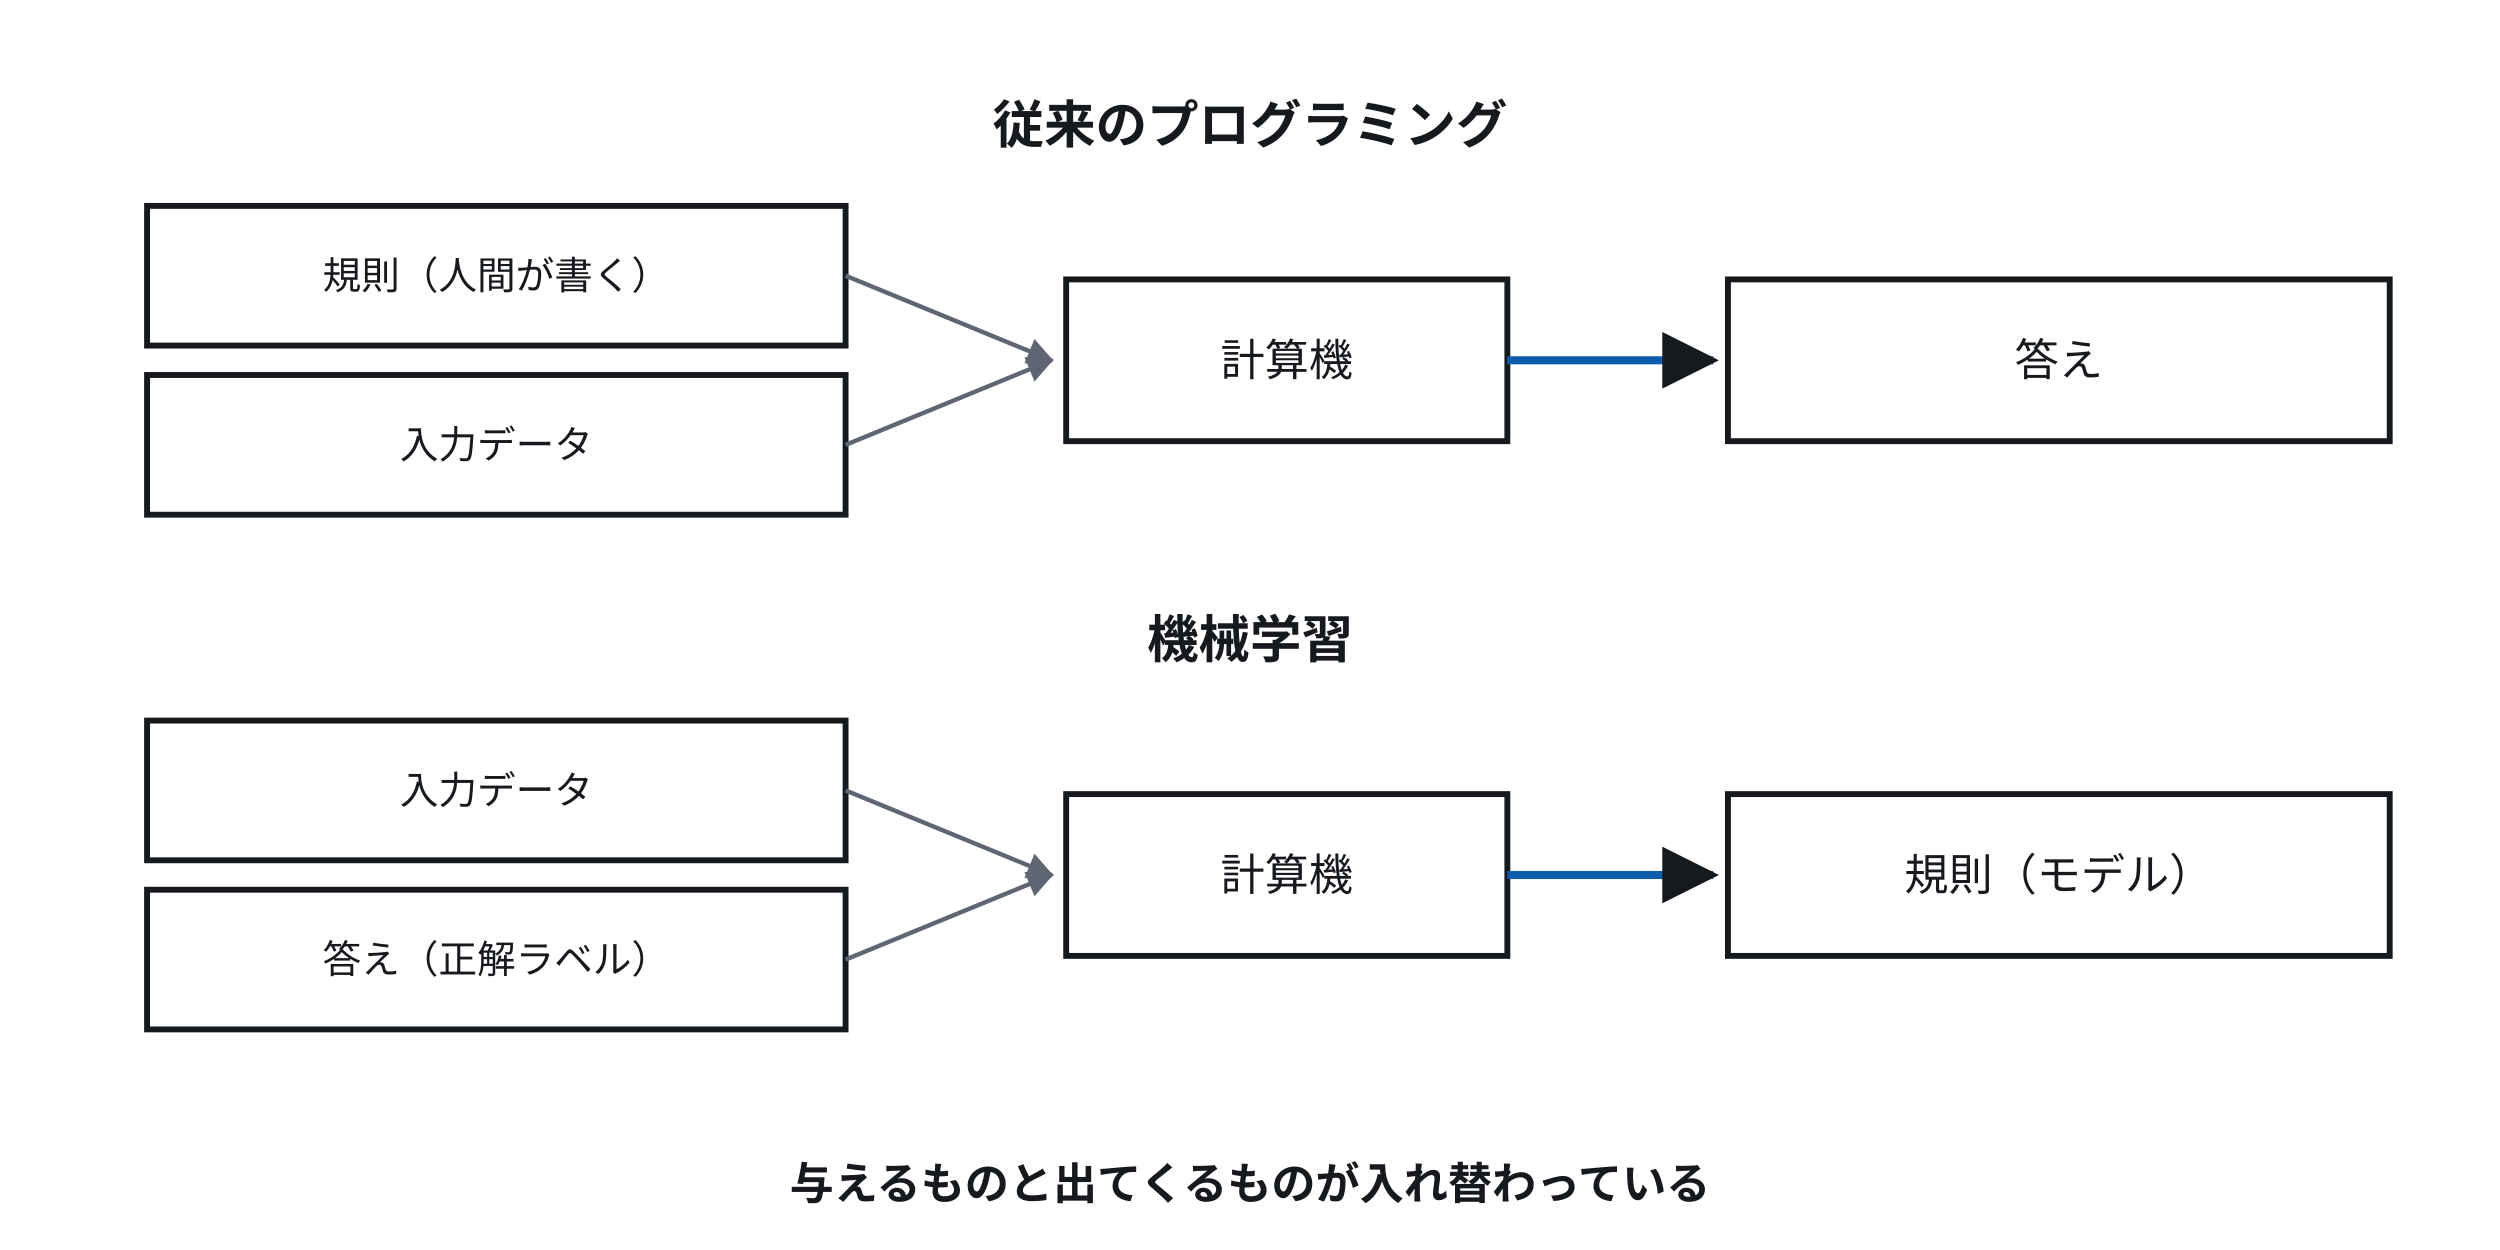
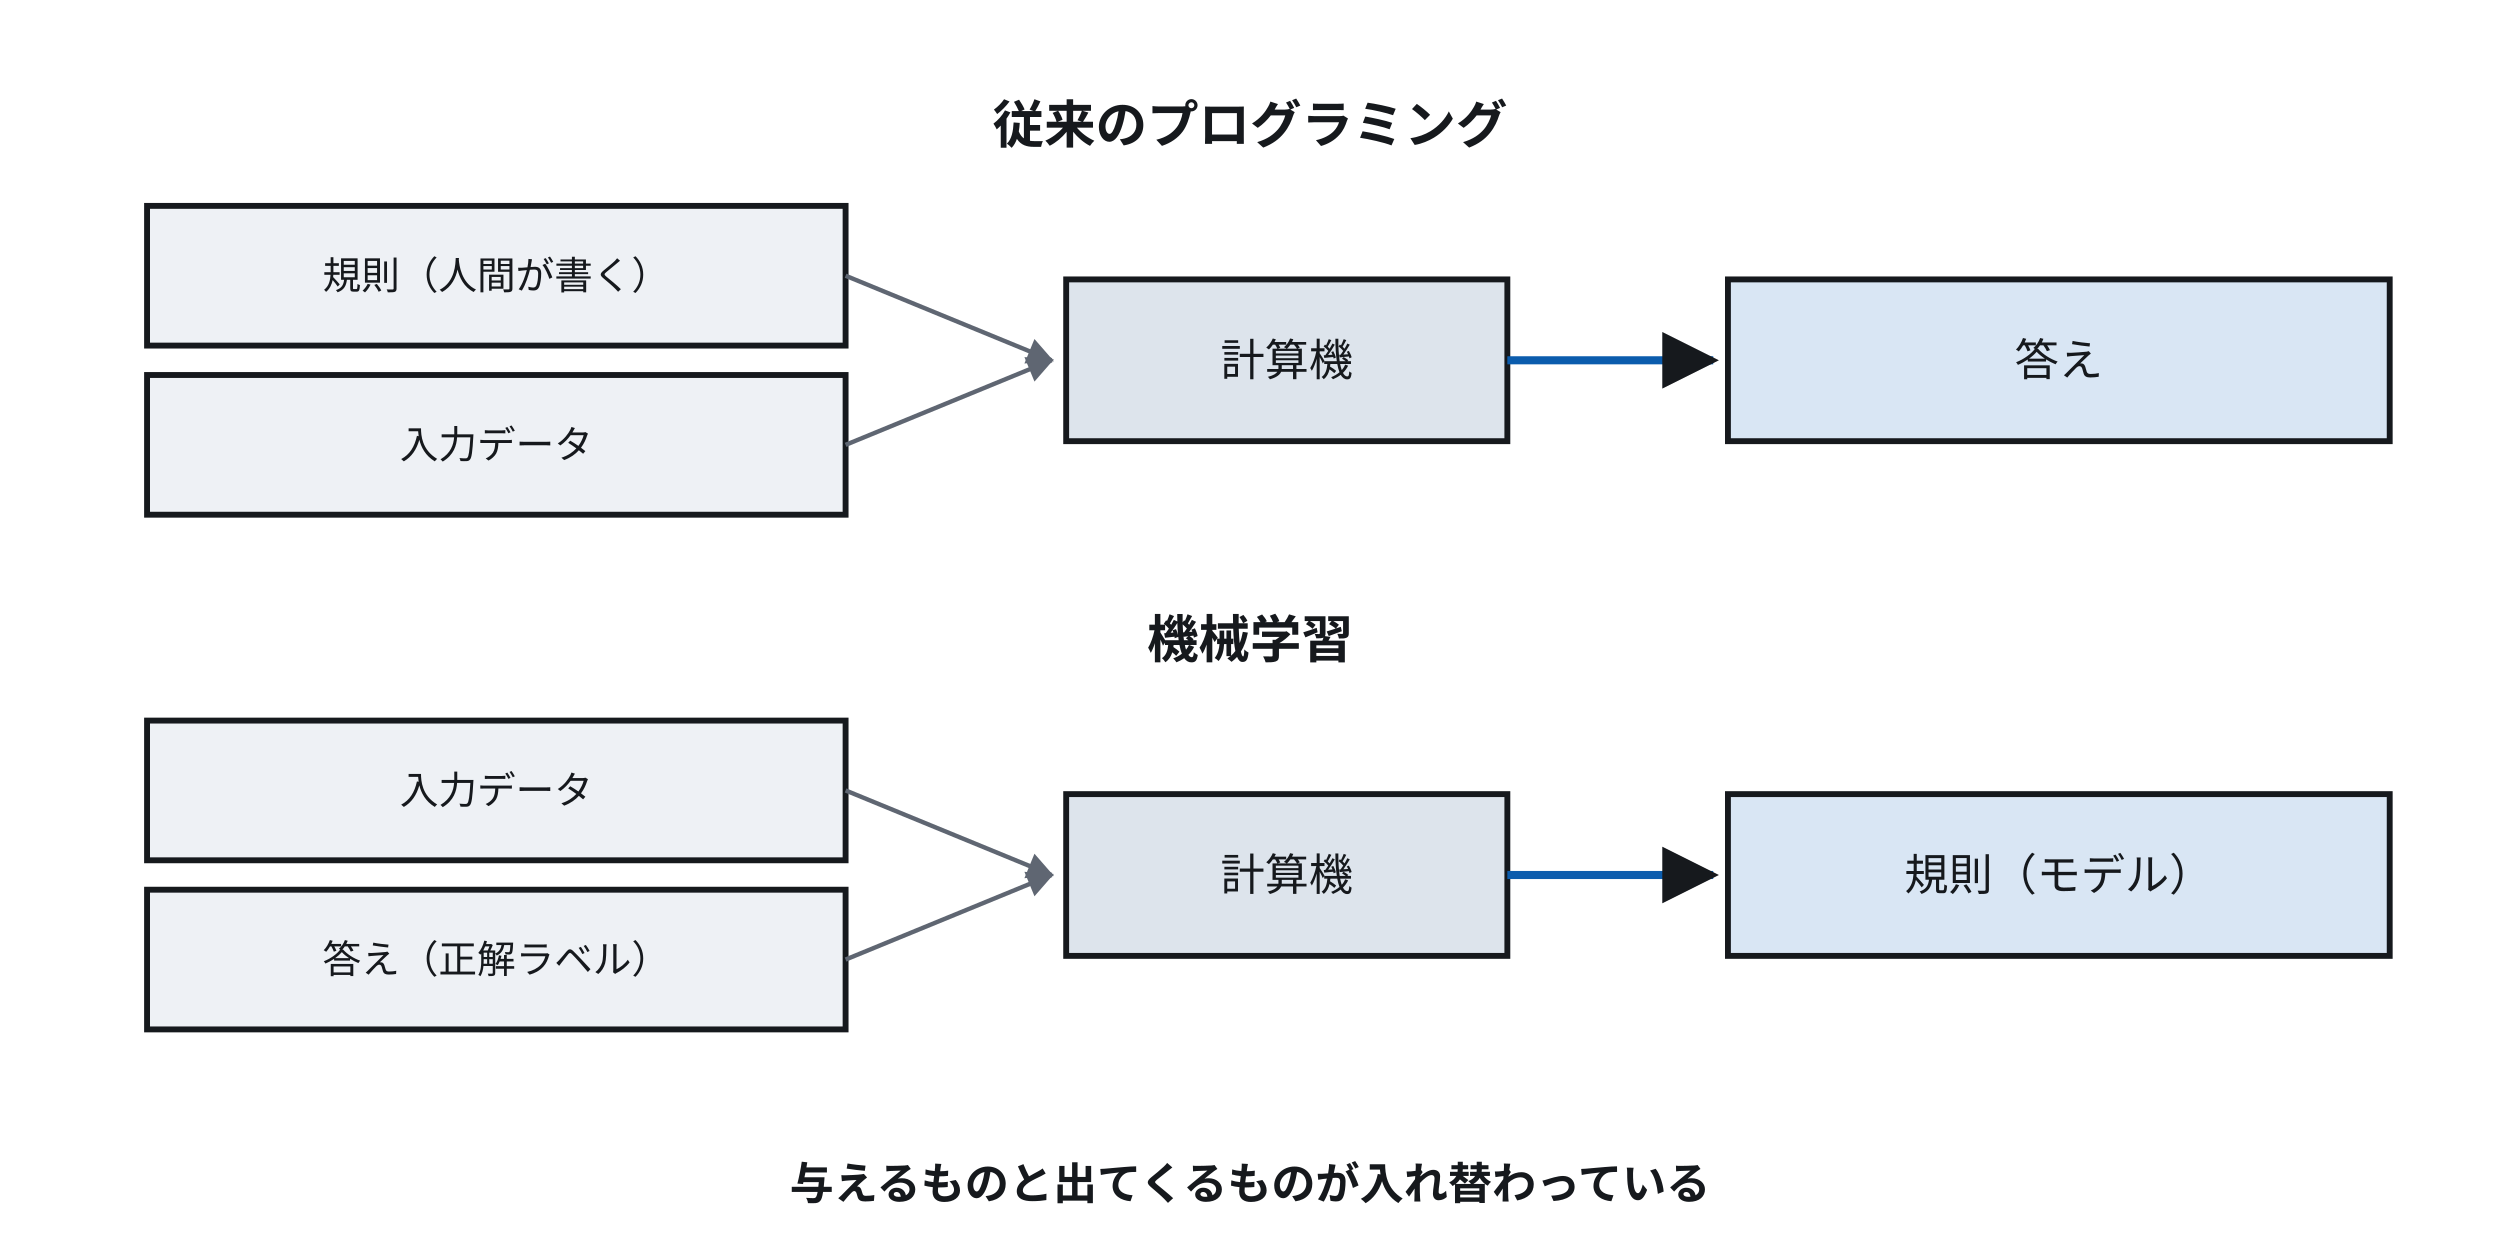
<svg xmlns="http://www.w3.org/2000/svg" viewBox="0 0 680 340" width="680" height="340" role="img">
  <style>
svg { font-family: "Helvetica Neue", Arial, "Hiragino Sans", "Yu Gothic", "Noto Sans JP", sans-serif; }
+ /* 線のクラスを先に置く。fill: none を持たせているのは、線だけの図形が
+    既定の黒で塗られないようにするため。ただしこれを塗りのクラスより
+    後に書くと、同じ詳細度なので後勝ちで cls='tint2 s' の塗りが消える。
+    実際そうなっており、全図で塗りが出ていなかった（2026-09-22 に修正）。 */
+ .s    { stroke: #16191d; stroke-width: 1.6; fill: none; }
+ .s2   { stroke: #16191d; stroke-width: 2.6; fill: none; }
+ .sm   { stroke: #5f6672; stroke-width: 1.2; fill: none; }
+ .sa   { stroke: #0b5cad; stroke-width: 2.2; fill: none; }
+ .dash { stroke-dasharray: 5 4; }
+ .dot  { stroke-dasharray: 1.5 3; }
+ /* 塗りのクラス。線のクラスより後に置くことで cls='tint2 s' が塗られる */
.bg   { fill: #ffffff; }
.ink  { fill: #16191d; }
.mut  { fill: #5f6672; }
.tint { fill: #eef1f5; }
.tint2{ fill: #dde4ec; }
.acc  { fill: #0b5cad; }
.accT { fill: #d9e6f4; }
.none { fill: none; }
- .s    { stroke: #16191d; stroke-width: 1.6; fill: none; }
- .s2   { stroke: #16191d; stroke-width: 2.6; fill: none; }
- .sm   { stroke: #5f6672; stroke-width: 1.2; fill: none; }
- .sa   { stroke: #0b5cad; stroke-width: 2.2; fill: none; }
- .dash { stroke-dasharray: 5 4; }
- .dot  { stroke-dasharray: 1.5 3; }
text  { fill: #16191d; font-size: 14px; }
.t-s  { font-size: 12px; }
.t-xs { font-size: 10.5px; }
.t-l  { font-size: 17px; }
.t-xl { font-size: 21px; }
.b    { font-weight: 700; }
.i    { font-style: italic; }
.m    { font-family: "SF Mono", Menlo, Consolas, monospace; }
.lbl  { fill: #5f6672; }
@media (prefers-color-scheme: dark) {
  .bg   { fill: #14171b; }
  .ink  { fill: #e8ebef; }
  .mut  { fill: #9aa3b0; }
  .tint { fill: #232830; }
  .tint2{ fill: #2e343d; }
  .acc  { fill: #6ab0f3; }
  .accT { fill: #1e2c3c; }
  .s, .s2 { stroke: #e8ebef; }
  .sm   { stroke: #9aa3b0; }
  .sa   { stroke: #6ab0f3; }
  text  { fill: #e8ebef; }
  .lbl  { fill: #9aa3b0; }
}
</style>
  <defs>
    <marker id="a" viewBox="0 0 10 10" refX="9" refY="5" markerWidth="7" markerHeight="7" orient="auto-start-reverse">
      <path d="M0,0 L10,5 L0,10 z" class="ink" />
    </marker>
    <marker id="aa" viewBox="0 0 10 10" refX="9" refY="5" markerWidth="7" markerHeight="7" orient="auto-start-reverse">
      <path d="M0,0 L10,5 L0,10 z" class="acc" />
    </marker>
    <marker id="am" viewBox="0 0 10 10" refX="9" refY="5" markerWidth="6" markerHeight="6" orient="auto-start-reverse">
      <path d="M0,0 L10,5 L0,10 z" class="mut" />
    </marker>
    <marker id="o" viewBox="0 0 10 10" refX="5" refY="5" markerWidth="6" markerHeight="6">
      <circle cx="5" cy="5" r="3.5" class="bg s" />
    </marker>
  </defs>
  <rect width="680" height="340" class="bg" />
  <text x="340" y="34" text-anchor="middle" dominant-baseline="middle" class="b">従来のプログラミング</text>
  <rect x="40" y="56" width="190" height="38" class="tint s" />
  <text x="135.0" y="75.0" text-anchor="middle" dominant-baseline="middle" class="t-xs">規則（人間が書く）</text>
  <line x1="230" y1="75" x2="286" y2="98" class="sm" marker-end="url(#am)" />
  <rect x="40" y="102" width="190" height="38" class="tint s" />
  <text x="135.0" y="121.0" text-anchor="middle" dominant-baseline="middle" class="t-xs">入力データ</text>
  <line x1="230" y1="121" x2="286" y2="98" class="sm" marker-end="url(#am)" />
  <rect x="290" y="76" width="120" height="44" class="tint2 s" />
  <text x="350.0" y="98.0" text-anchor="middle" dominant-baseline="middle" class="t-s">計算機</text>
  <line x1="410" y1="98" x2="466" y2="98" class="sa" marker-end="url(#a)" />
  <rect x="470" y="76" width="180" height="44" class="accT s" />
  <text x="560.0" y="98.0" text-anchor="middle" dominant-baseline="middle" class="t-s">答え</text>
  <text x="340" y="174" text-anchor="middle" dominant-baseline="middle" class="b">機械学習</text>
  <rect x="40" y="196" width="190" height="38" class="tint s" />
  <text x="135.0" y="215.0" text-anchor="middle" dominant-baseline="middle" class="t-xs">入力データ</text>
  <line x1="230" y1="215" x2="286" y2="238" class="sm" marker-end="url(#am)" />
  <rect x="40" y="242" width="190" height="38" class="tint s" />
  <text x="135.0" y="261.0" text-anchor="middle" dominant-baseline="middle" class="t-xs">答え（正解ラベル）</text>
  <line x1="230" y1="261" x2="286" y2="238" class="sm" marker-end="url(#am)" />
  <rect x="290" y="216" width="120" height="44" class="tint2 s" />
  <text x="350.0" y="238.0" text-anchor="middle" dominant-baseline="middle" class="t-s">計算機</text>
  <line x1="410" y1="238" x2="466" y2="238" class="sa" marker-end="url(#a)" />
  <rect x="470" y="216" width="180" height="44" class="accT s" />
  <text x="560.0" y="238.0" text-anchor="middle" dominant-baseline="middle" class="t-s">規則（モデル）</text>
  <text x="340" y="322" text-anchor="middle" dominant-baseline="middle" class="t-s b">与えるものと出てくるものが入れ替わっている</text>
</svg>
